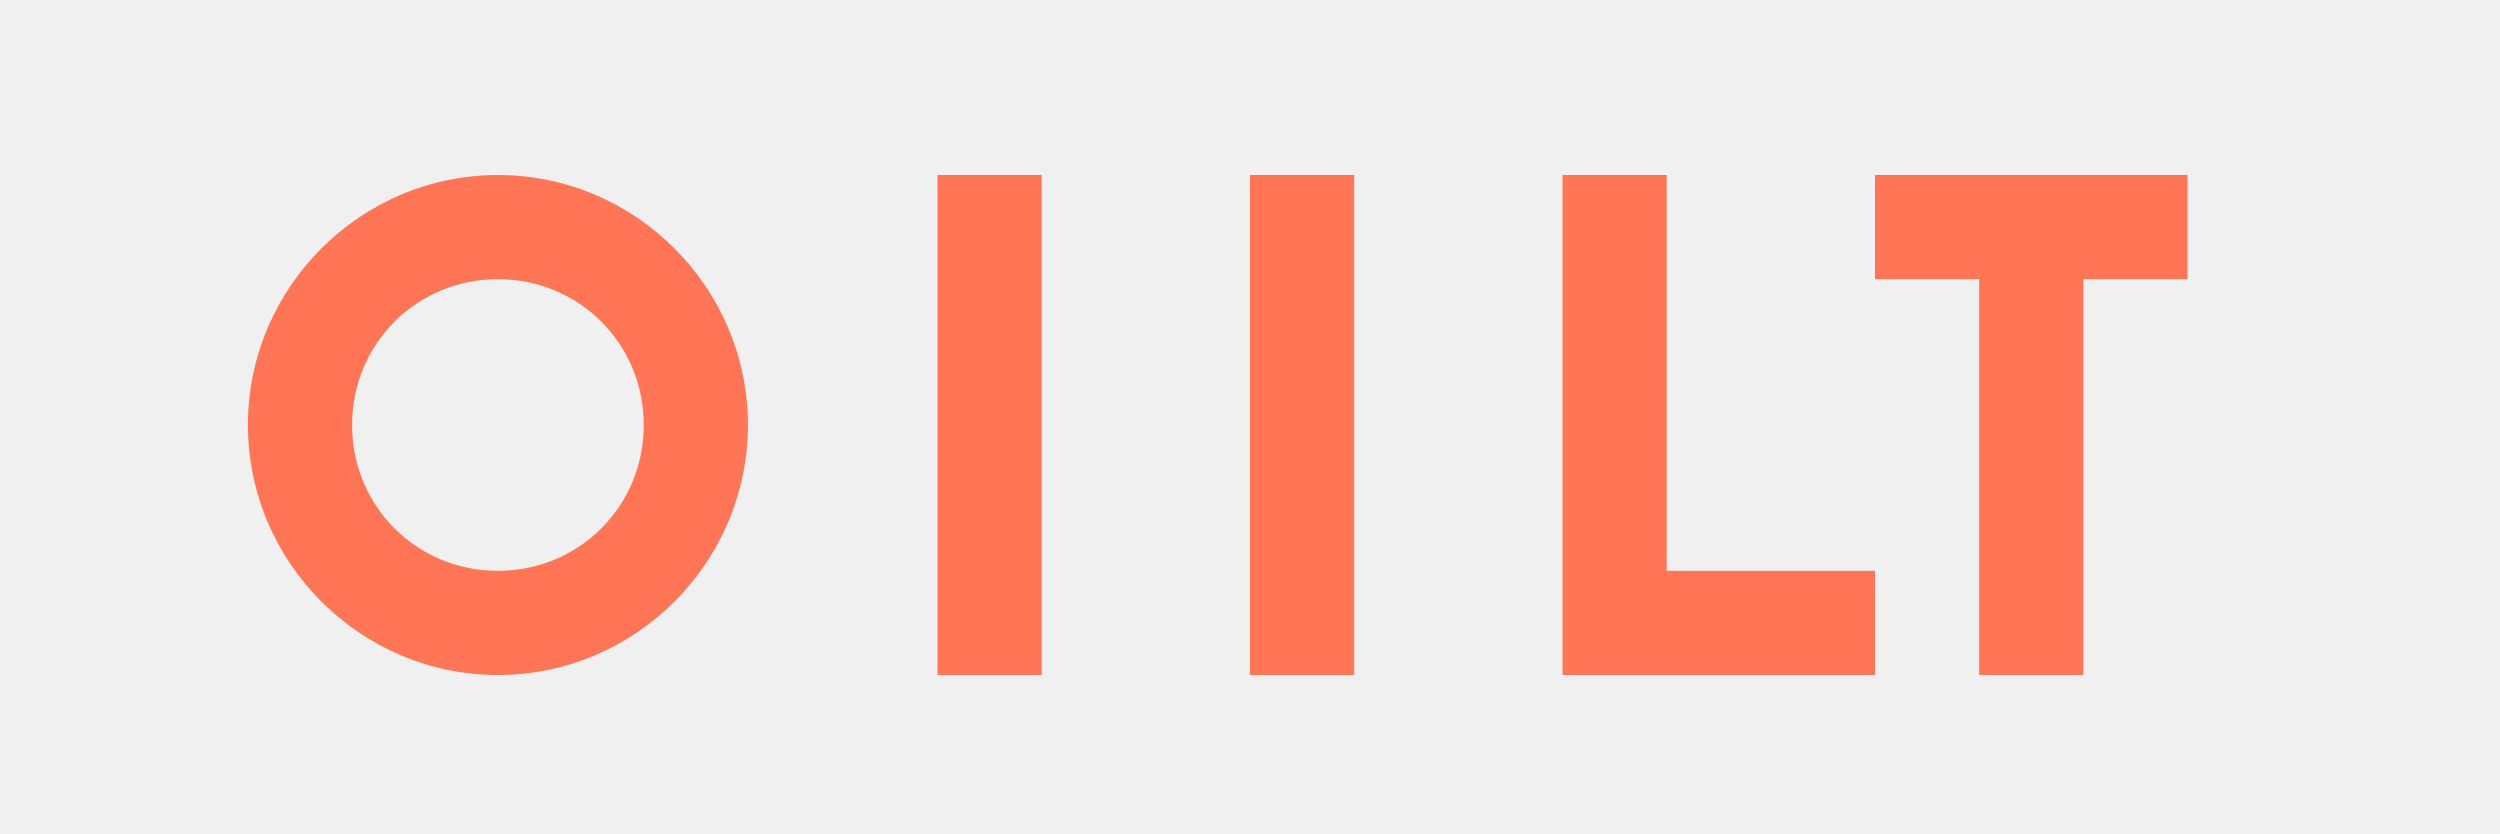
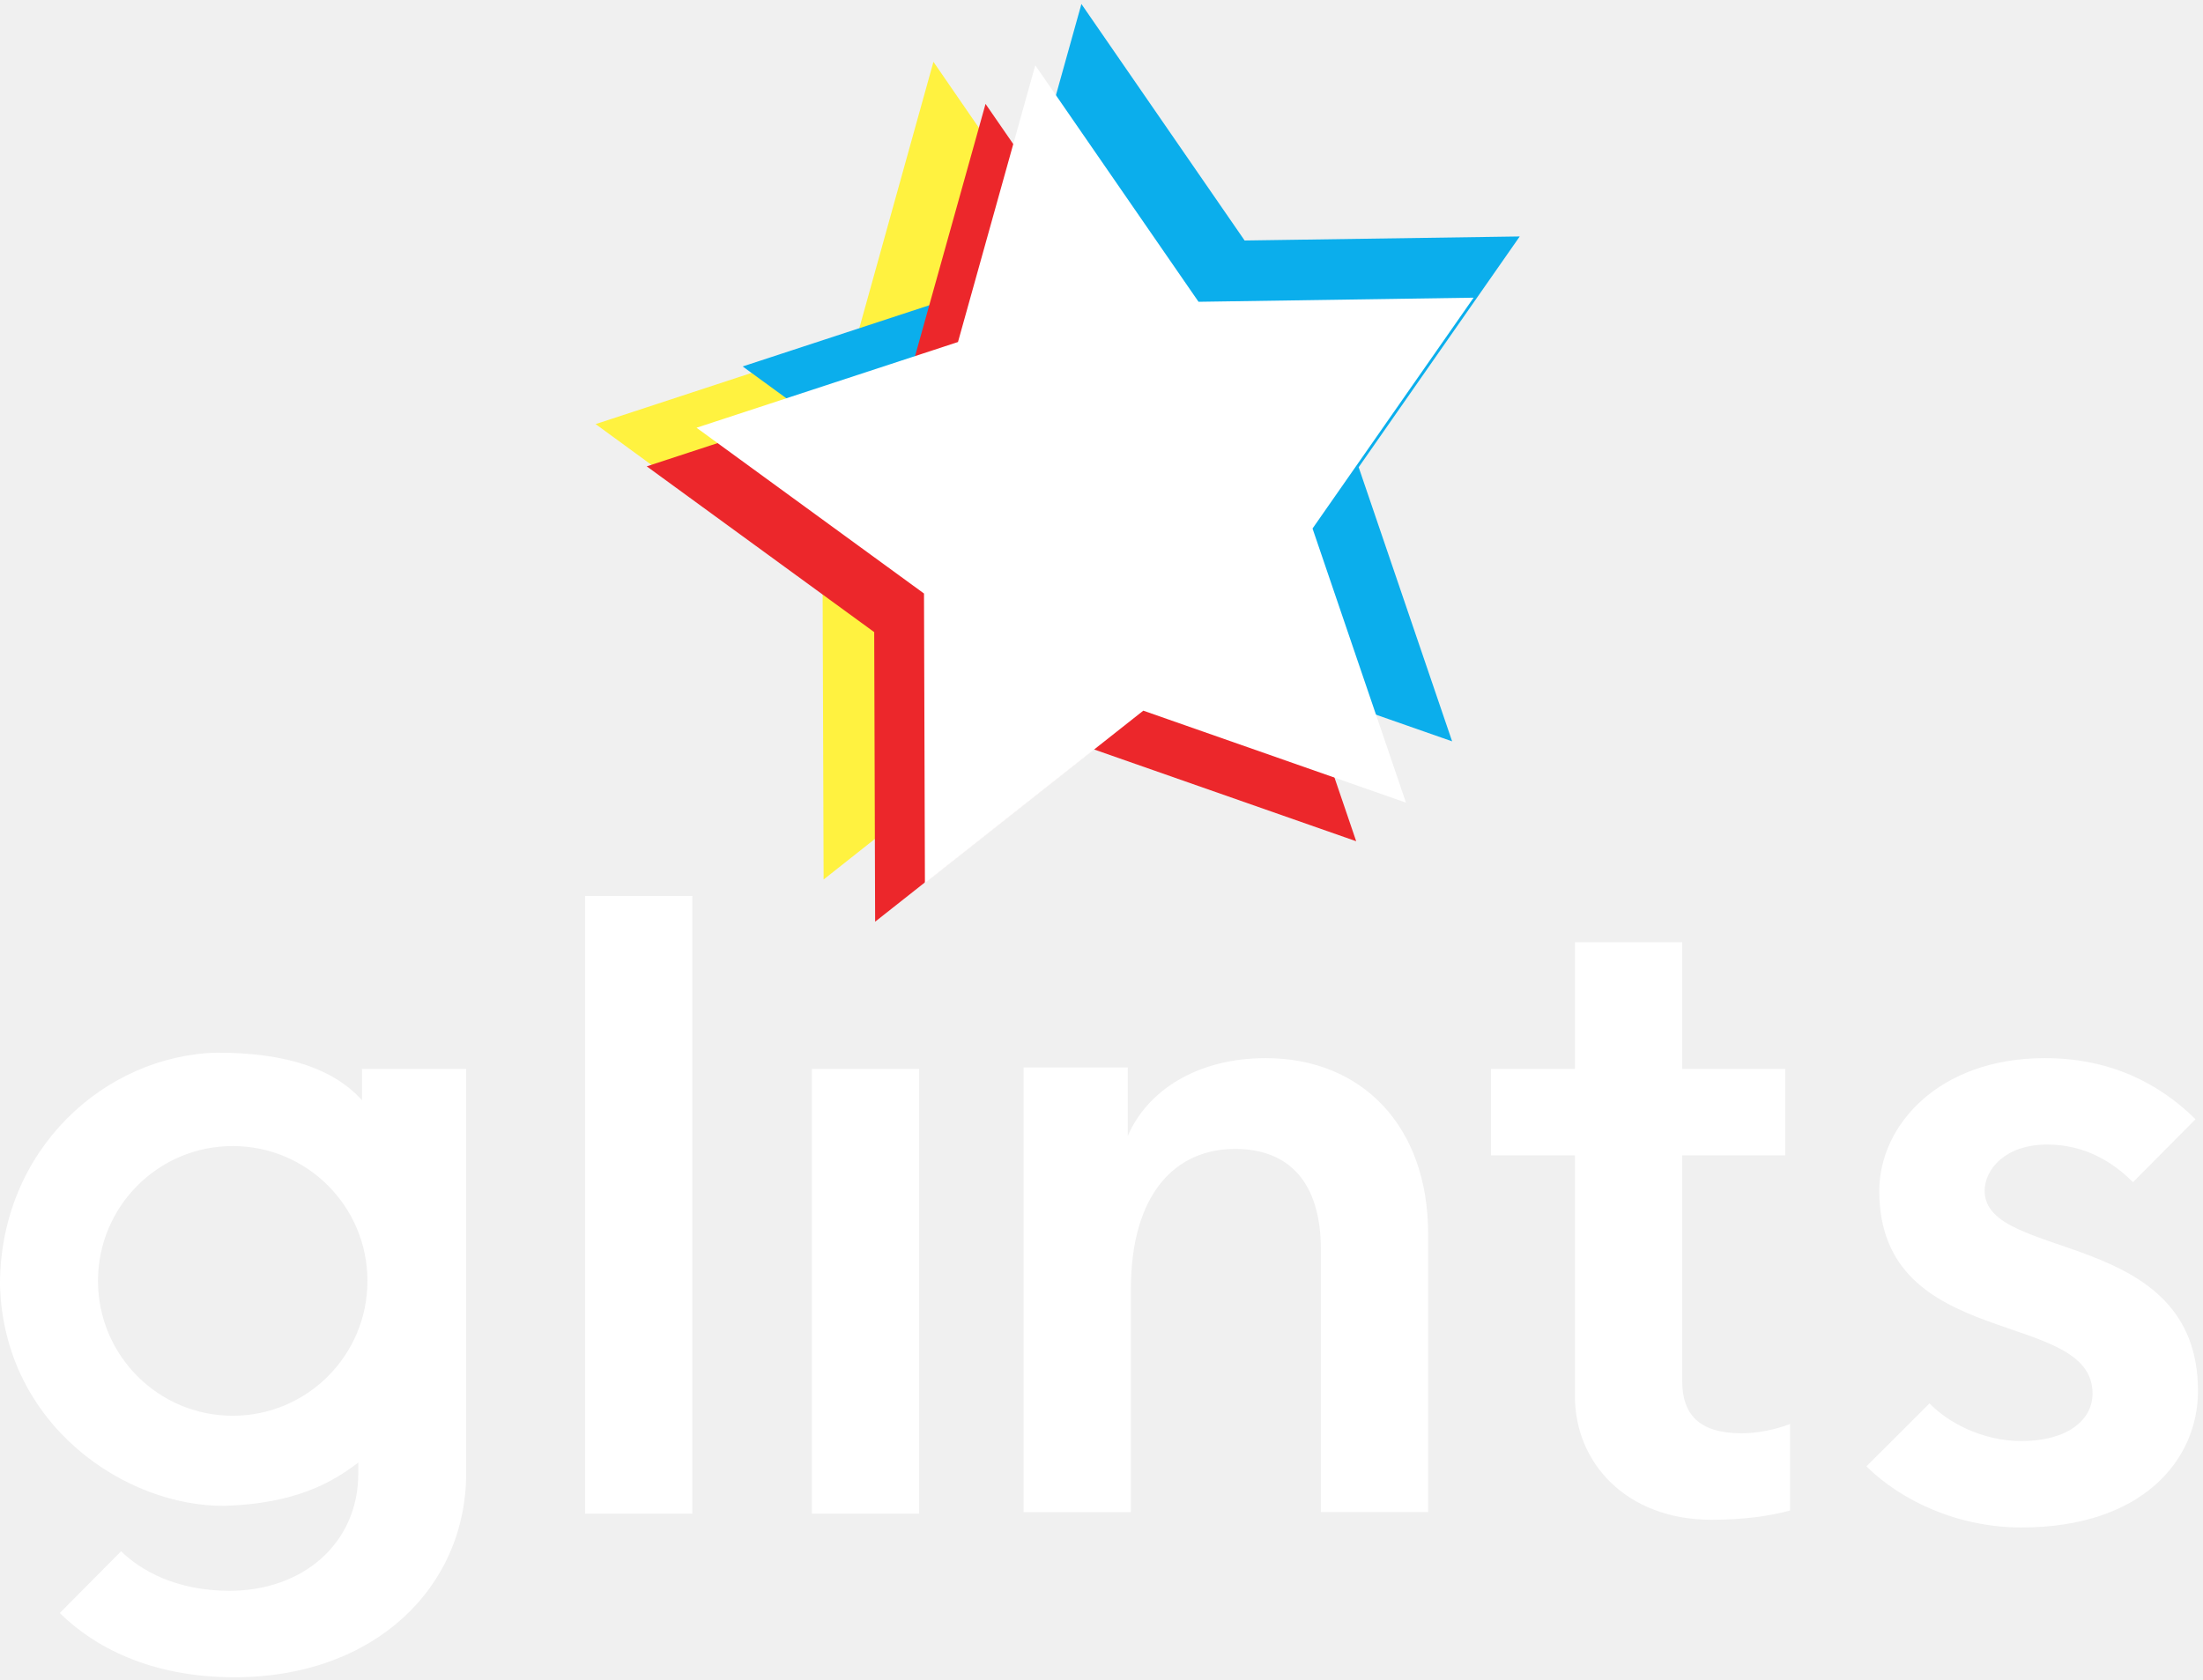
- <svg xmlns="http://www.w3.org/2000/svg" width="120" height="40" viewBox="0 0 120 40" version="1.1">
-   <path fill="#FF7555" d="M23.9,8.4c6.6,0,12,5.4,12,12s-5.4,12-12,12s-12-5.4-12-12S17.3,8.4,23.9,8.4z M23.9,13.4         c-3.9,0-7,3.1-7,7s3.1,7,7,7s7-3.1,7-7S27.8,13.4,23.9,13.4z" />
-   <path fill="#FF7555" d="M45,8.4h5v24h-5V8.4z" />
-   <path fill="#FF7555" d="M60,8.4h5v24h-5V8.4z" />
-   <path fill="#FF7555" d="M75,8.4h5v19h10v5H75V8.4z" />
-   <path fill="#FF7555" d="M100,8.4h-10v5h5v19h5v-19h5v-5h-5z" />
+ <svg xmlns="http://www.w3.org/2000/svg" width="434" height="331" viewBox="0 0 434 331" fill="none">
+   <mask id="mask0_16008_9123" style="mask-type:luminance" maskUnits="userSpaceOnUse" x="-1" y="176" width="435" height="155">
+     <path d="M433.014 274.103C433.014 287.607 422.144 300.998 398.238 300.998C385.555 300.998 374.446 295.637 367.693 288.953L380.126 276.544C383.627 280.193 390.391 283.969 398.238 283.969C407.294 283.969 412.244 279.829 412.244 274.593C412.244 257.679 370.226 266.438 370.226 234.673C370.226 221.773 381.939 208.509 402.823 208.509C415.746 208.509 425.406 213.504 432.524 220.553L420.205 232.962C416.225 228.948 410.67 225.537 403.302 225.537C395.09 225.537 390.984 230.408 390.984 234.662C390.984 248.668 433.014 241.859 433.014 274.103ZM352.649 280.615V297.656C348.669 298.751 343.354 299.481 337.195 299.481C320.291 299.481 310.266 288.166 310.266 275.141V227.67H293.727V210.63H310.266V185.674H331.401V210.63H351.691V227.67H331.401V272.095C331.401 278.665 334.663 282.44 343.114 282.44C346.251 282.44 349.752 281.71 352.649 280.615ZM281.352 243.193V297.964H260.217V246.239C260.217 232.848 253.819 226.404 243.314 226.404C231.601 226.404 222.784 235.164 222.784 254.154V297.975H201.649V210.345H222.179V223.849C226.046 214.839 235.946 208.509 249.348 208.509C268.19 208.509 281.352 221.773 281.352 243.193ZM181.073 210.641V298.272H159.938V210.641H181.073V210.641ZM136.397 176.561V298.272H115.262V176.561H136.397ZM91.835 210.641V290.356C91.835 312.631 73.962 330.516 46.189 330.516C29.4 330.516 18.291 324.311 11.778 317.855L23.857 305.685C27.837 309.575 34.84 313.475 45.231 313.475C59.716 313.475 70.586 304.1 70.586 290.356V288.2C65.294 292.261 58.108 296.264 44.376 296.732C24.929 296.983 0.749 280.992 -0.004 253.196C-0.004 226.416 20.789 207.961 42.756 207.436C56.477 207.436 65.761 210.63 71.316 216.812V210.63H91.835V210.641ZM45.847 278.984C60.503 278.984 72.388 267.088 72.388 252.409C72.388 237.73 60.503 225.834 45.847 225.834C31.191 225.834 19.306 237.73 19.306 252.409C19.306 267.088 31.191 278.984 45.847 278.984Z" fill="white" />
+   </mask>
+   <g mask="url(#mask0_16008_9123)">
+     <mask id="mask1_16008_9123" style="mask-type:luminance" maskUnits="userSpaceOnUse" x="-23" y="-24" width="478" height="366">
+       <path d="M454.662 -23.917H-22.462V341.739H454.662V-23.917Z" fill="white" />
+     </mask>
+     <g mask="url(#mask1_16008_9123)">
+       <path d="M437.017 172.546H-4.02V334.53H437.017V172.546Z" fill="white" />
+     </g>
+   </g>
+   <mask id="mask2_16008_9123" style="mask-type:luminance" maskUnits="userSpaceOnUse" x="117" y="12" width="154" height="162">
+     <path d="M183.891 12.182L215.987 58.786L270.426 57.953L238.787 103.405L256.808 157.491L205.174 139.356L162.255 173.311L162.061 116.248L117.339 83.571L168.722 66.702L183.891 12.182Z" fill="white" />
+   </mask>
+   <g mask="url(#mask2_16008_9123)">
+     <mask id="mask3_16008_9123" style="mask-type:luminance" maskUnits="userSpaceOnUse" x="-39" y="-65" width="532" height="440">
+       <path d="M432.536 -64.89L-38.051 13.836L22.282 374.482L492.87 295.757L432.536 -64.89Z" fill="white" />
+     </mask>
+     <g mask="url(#mask3_16008_9123)">
+       <path d="M263.914 -5.261L102.912 21.674L129.869 182.811L290.871 155.876L263.914 -5.261Z" fill="#FFF240" />
+     </g>
+   </g>
+   <mask id="mask4_16008_9123" style="mask-type:luminance" maskUnits="userSpaceOnUse" x="146" y="0" width="154" height="162">
+     <path d="M213.042 0.788L245.195 47.392L299.395 46.593L267.664 92.068L286.073 146.085L234.326 127.973L191.303 161.939L191.121 104.876L146.308 72.21L197.816 55.319L213.042 0.788Z" fill="white" />
+   </mask>
+   <g mask="url(#mask4_16008_9123)">
+     <mask id="mask5_16008_9123" style="mask-type:luminance" maskUnits="userSpaceOnUse" x="-36" y="-61" width="532" height="441">
+       <path d="M434.806 -60.263L-35.781 18.462L24.552 379.108L495.139 300.383L434.806 -60.263Z" fill="white" />
+     </mask>
+     <g mask="url(#mask5_16008_9123)">
+       <path d="M292.883 -16.619L131.881 10.316L158.838 171.453L319.84 144.519L292.883 -16.619Z" fill="#0BAEEC" />
+     </g>
+   </g>
+   <mask id="mask6_16008_9123" style="mask-type:luminance" maskUnits="userSpaceOnUse" x="127" y="20" width="154" height="162">
+     <path d="M194.155 20.474L226.308 67.078L280.508 66.268L248.766 111.754L267.175 165.772L215.427 147.648L172.405 181.626L172.222 124.563L127.409 91.897L178.917 75.005L194.155 20.474Z" fill="white" />
+   </mask>
+   <g mask="url(#mask6_16008_9123)">
+     <mask id="mask7_16008_9123" style="mask-type:luminance" maskUnits="userSpaceOnUse" x="-40" y="-64" width="532" height="441">
+       <path d="M431.301 -63.112L-39.286 15.613L21.047 376.26L491.634 297.534L431.301 -63.112Z" fill="white" />
+     </mask>
+     <g mask="url(#mask7_16008_9123)">
+       <path d="M273.994 3.066L112.992 30L139.949 191.138L300.951 164.203L273.994 3.066Z" fill="#EC272B" />
+     </g>
+   </g>
+   <mask id="mask8_16008_9123" style="mask-type:luminance" maskUnits="userSpaceOnUse" x="137" y="12" width="154" height="163">
+     <path d="M203.953 12.867L236.117 59.47L290.305 58.66L258.575 104.146L276.983 158.164L225.236 140.04L182.213 174.018L182.031 116.955L137.218 84.289L188.726 67.397L203.953 12.867Z" fill="white" />
+   </mask>
+   <g mask="url(#mask8_16008_9123)">
+     <mask id="mask9_16008_9123" style="mask-type:luminance" maskUnits="userSpaceOnUse" x="-38" y="-62" width="532" height="440">
+       <path d="M432.69 -61.598L-37.898 17.127L22.436 377.774L493.023 299.048L432.69 -61.598Z" fill="white" />
+     </mask>
+     <g mask="url(#mask9_16008_9123)">
+       <path d="M283.793 -4.54L122.791 22.394L149.748 183.531L310.75 156.597L283.793 -4.54Z" fill="white" />
+     </g>
+   </g>
</svg>
